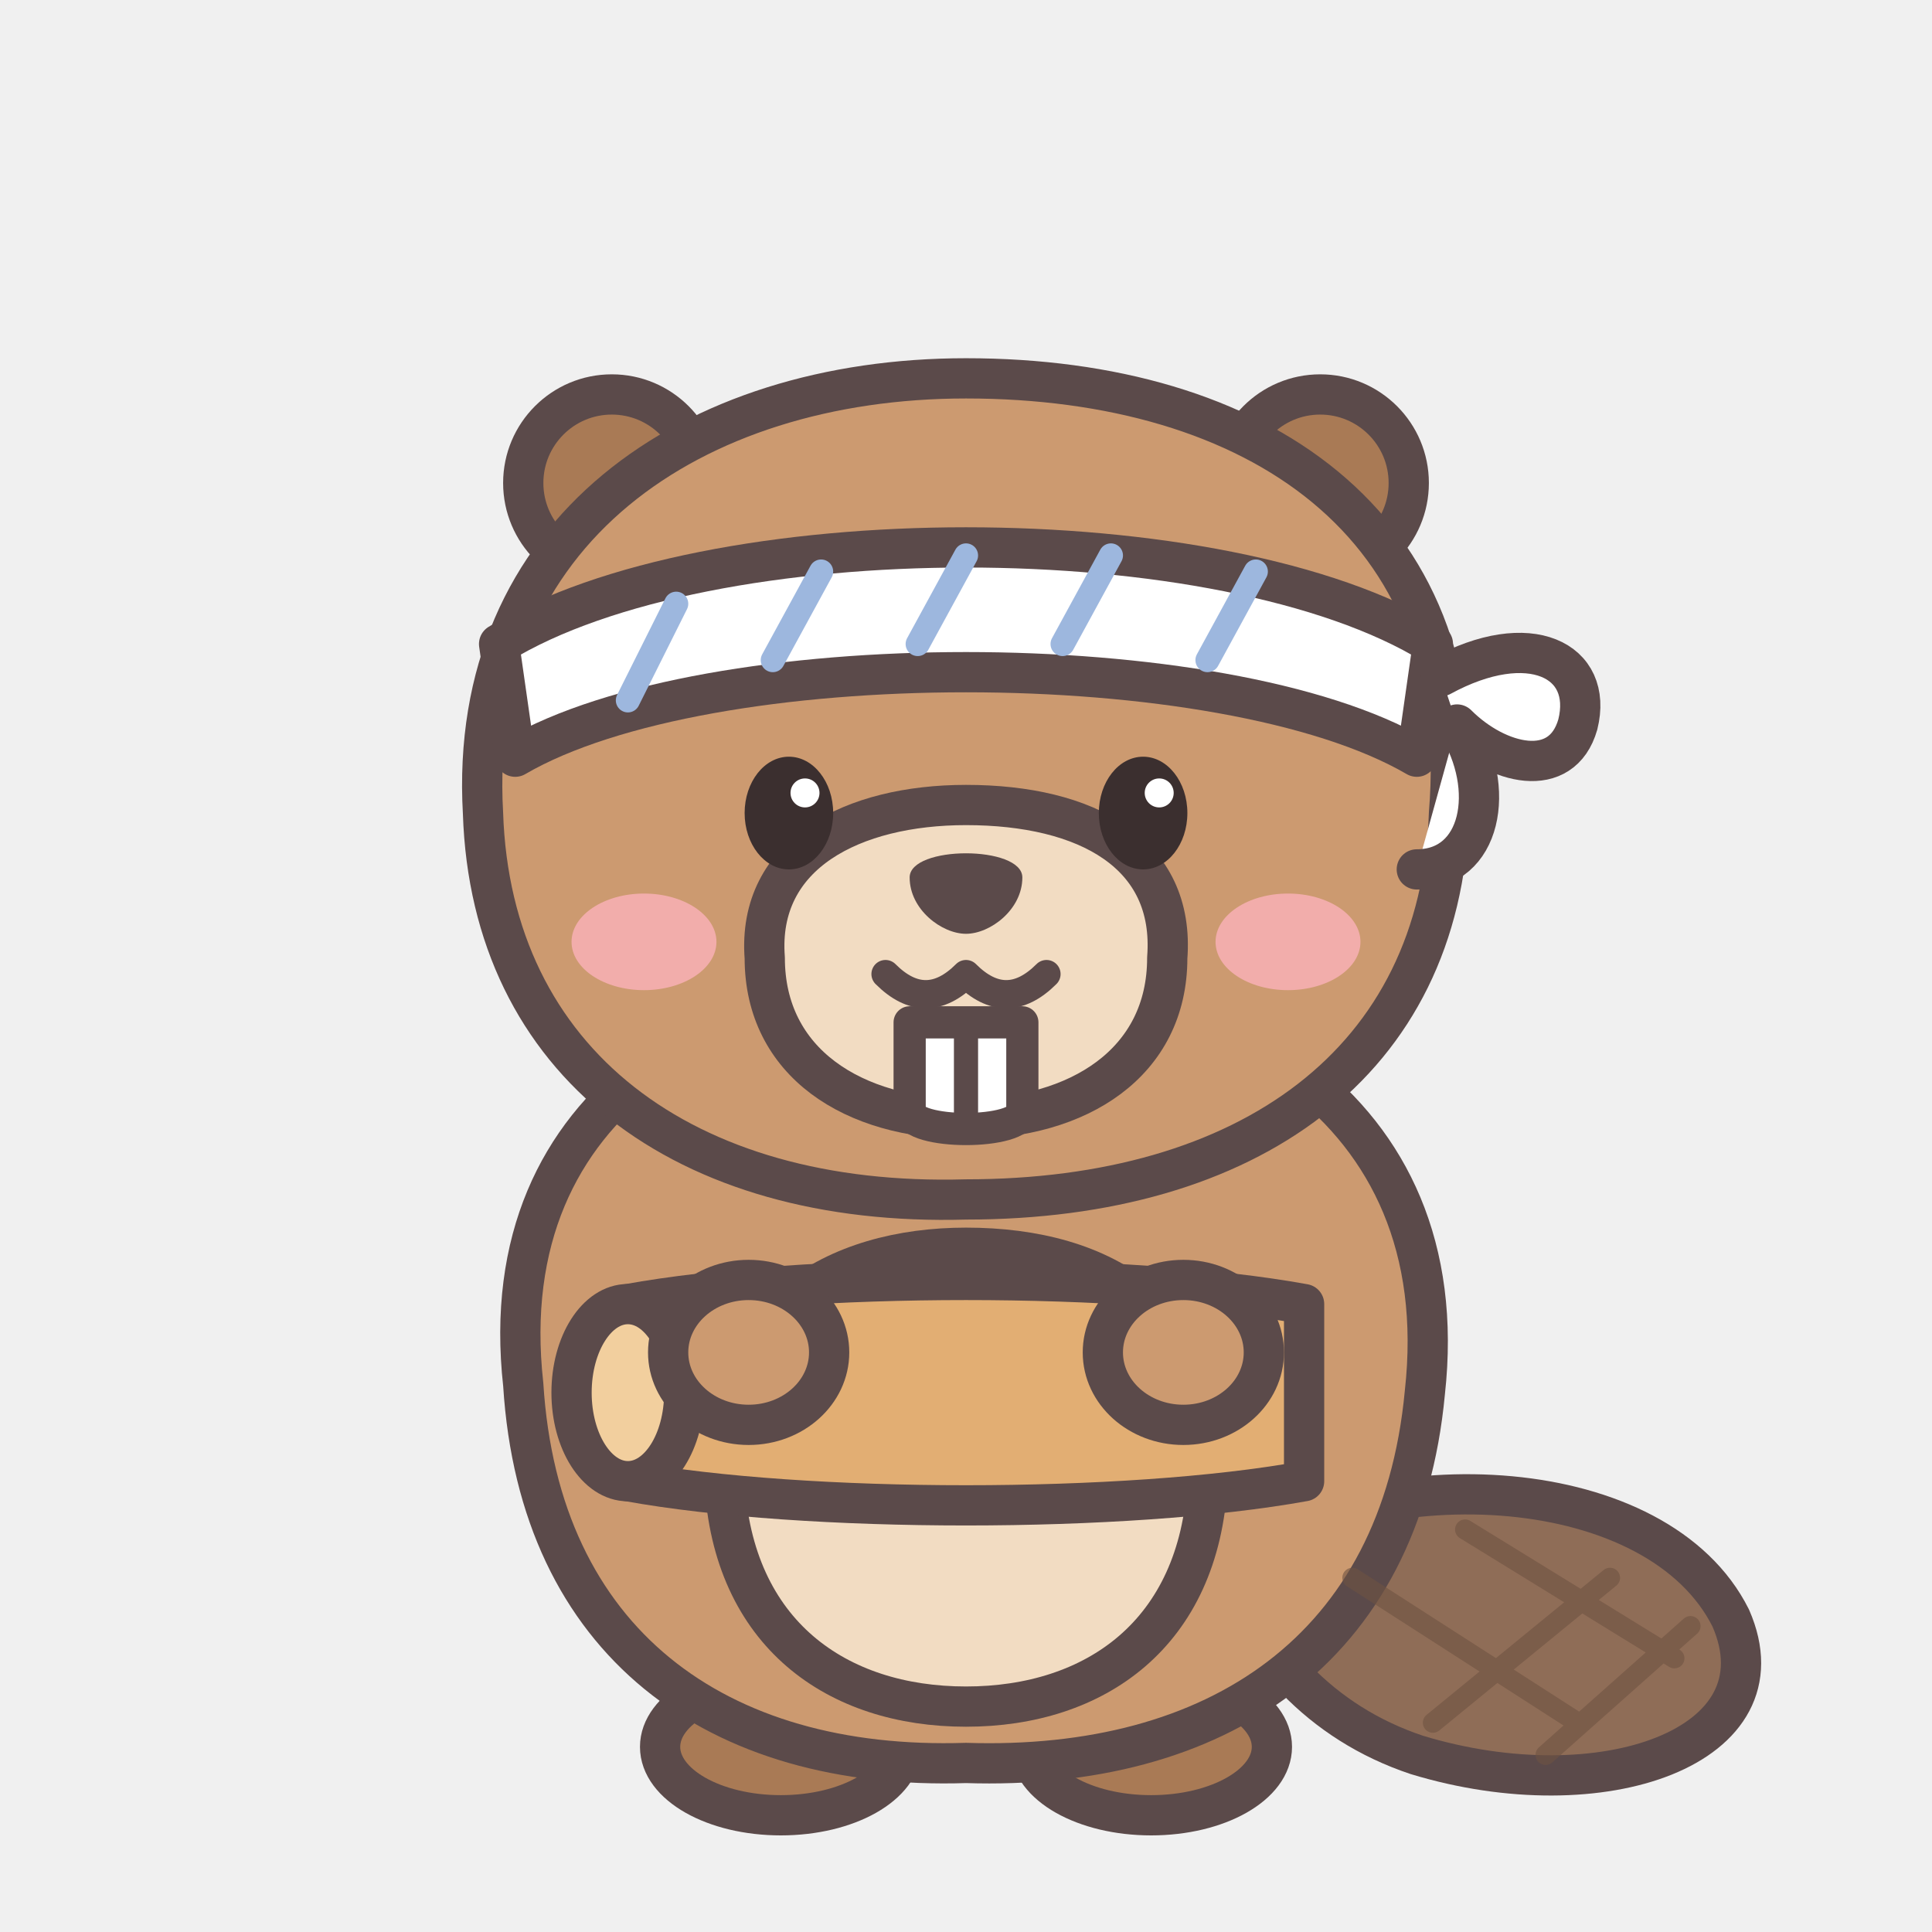
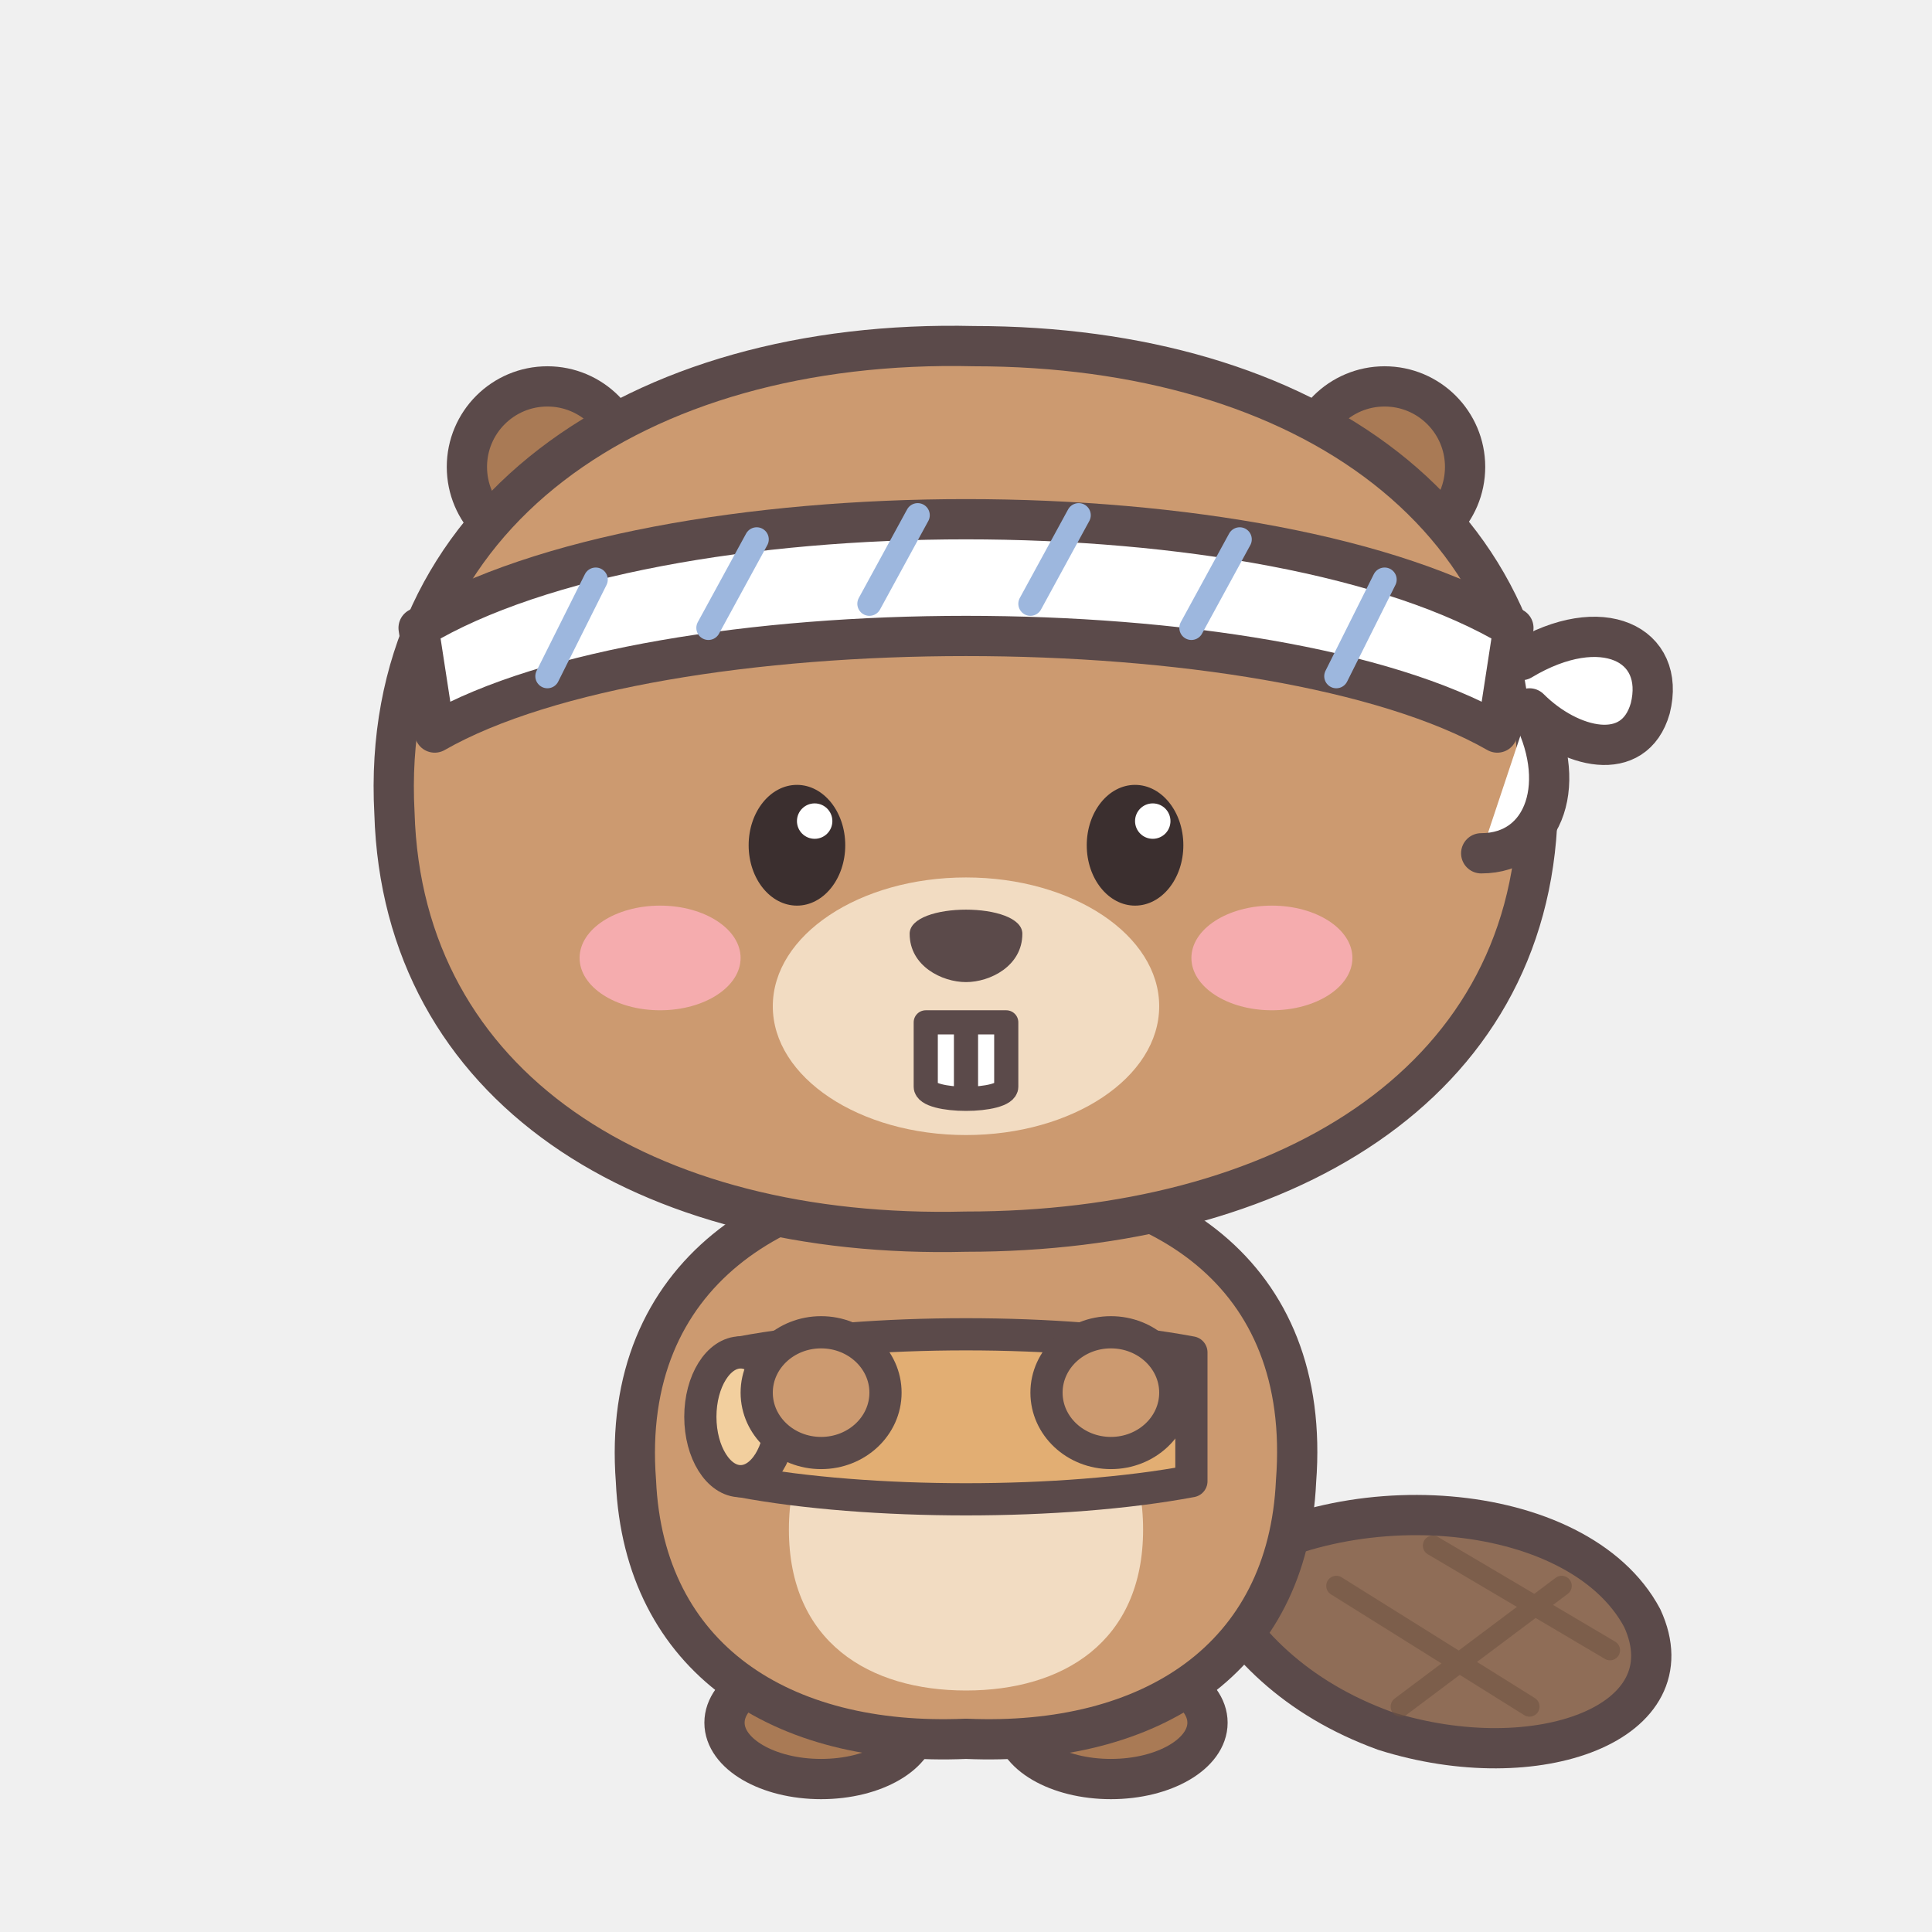
<svg xmlns="http://www.w3.org/2000/svg" viewBox="0 0 240 240">
  <g stroke="#5B4A4A" stroke-width="5" stroke-linecap="round" stroke-linejoin="round">
-     <path d="M152 194 C172 181 206 183 215 201 C222 217 199 225 176 218 C164 214 156 205 152 194 Z" fill="#8F6D57" />
-     <ellipse cx="97" cy="217" rx="15" ry="8.5" fill="#A97A55" />
-     <ellipse cx="143" cy="217" rx="15" ry="8.5" fill="#A97A55" />
-     <path d="M65 172 C61 136 91 121 120 122 C151 121 181 137 177 173 C174 205 151 220 120 219 C89 220 67 204 65 172 Z" fill="#CC9A70" />
-     <path d="M90 184 C89 163 104 155 120 155 C137 155 151 163 150 184 C149 203 136 212 120 212 C104 212 91 203 90 184 Z" fill="#F2DCC2" />
-     <path d="M78 162 C100 158 140 158 162 162 L162 184 C140 188 100 188 78 184 Z" fill="#E2AE73" />
-     <ellipse cx="78" cy="173" rx="7" ry="11" fill="#F2CF9E" />
-     <ellipse cx="93" cy="168" rx="10" ry="9" fill="#CC9A70" />
-     <ellipse cx="147" cy="168" rx="10" ry="9" fill="#CC9A70" />
-     <circle cx="76" cy="60" r="11" fill="#A97A55" />
-     <circle cx="164" cy="60" r="11" fill="#A97A55" />
-     <path d="M60 101 C58 66 86 47 120 47 C156 47 183 65 180 101 C179 132 155 149 120 149 C85 150 61 132 60 101 Z" fill="#CC9A70" />
-     <path d="M95 119 C94 106 106 100 120 100 C135 100 146 106 145 119 C145 132 134 139 120 139 C106 139 95 132 95 119 Z" fill="#F2DCC2" />
-     <path d="M113 127 L127 127 L127 138 C127 141 113 141 113 138 Z" fill="#FFFFFF" stroke-width="4" />
-     <path d="M120 128 L120 139" fill="none" stroke-width="3" />
-     <path d="M62 80 C88 64 152 64 178 80 L176 94 C152 80 88 80 64 94 Z" fill="#FFFFFF" />
-     <path d="M179 84 C190 78 198 82 196 90 C194 97 186 95 181 90 M181 90 C186 98 184 108 176 108" fill="#FFFFFF" />
+     <path d="M150 196 C166 184 196 186 204 201 C210 214 191 221 172 215 C161 211 154 204 150 196 Z" fill="#8F6D57" />
+     <ellipse cx="102" cy="214" rx="12" ry="7" fill="#A97A55" />
+     <ellipse cx="138" cy="214" rx="12" ry="7" fill="#A97A55" />
+     <path d="M79 184 C77 158 97 146 120 146 C144 146 163 158 161 184 C160 206 143 217 120 216 C97 217 80 206 79 184 Z" fill="#CC9A70" />
+     <path d="M98 190 C98 176 108 170 120 170 C132 170 142 176 142 190 C142 204 132 210 120 210 C108 210 98 204 98 190 Z" fill="#F2DCC2" stroke="none" />
+     <path d="M92 168 C108 165 132 165 148 168 L148 184 C132 187 108 187 92 184 Z" fill="#E2AE73" stroke-width="4" />
+     <ellipse cx="92" cy="176" rx="5" ry="8" fill="#F2CF9E" stroke-width="4" />
+     <ellipse cx="102" cy="173" rx="8" ry="7.5" fill="#CC9A70" stroke-width="4" />
+     <ellipse cx="138" cy="173" rx="8" ry="7.5" fill="#CC9A70" stroke-width="4" />
+     <circle cx="68" cy="58" r="10" fill="#A97A55" />
+     <circle cx="172" cy="58" r="10" fill="#A97A55" />
+     <path d="M49 101 C47 64 79 42 121 43 C162 43 193 64 191 101 C190 135 159 153 120 153 C80 154 50 135 49 101 Z" fill="#CC9A70" />
+     <path d="M52 78 C82 60 158 60 188 78 L186 91 C158 75 82 75 54 91 Z" fill="#FFFFFF" />
+     <path d="M189 82 C199 76 207 80 205 88 C203 95 195 93 190 88 M190 88 C195 97 192 106 184 106" fill="#FFFFFF" />
  </g>
  <g fill="none" stroke="#9DB7DE" stroke-width="3" stroke-linecap="round">
-     <path d="M78 87 L84 75 M96 82 L102 71 M114 80 L120 69 M132 80 L138 69 M150 82 L156 71" />
+     <path d="M68 84 L74 72 M88 78 L94 67 M108 75 L114 64 M128 75 L134 64 M148 78 L154 67 M166 84 L172 72" />
  </g>
-   <g fill="none" stroke="#6E5241" stroke-width="2.5" stroke-linecap="round" opacity="0.6">
-     <path d="M168 196 L196 214 M182 190 L208 206 M178 214 L200 196 M192 218 L210 202" />
+   <g fill="none" stroke="#6E5241" stroke-width="2.5" stroke-linecap="round" opacity="0.55">
+     <path d="M166 197 L190 212 M178 192 L200 205 M174 212 L194 197" />
  </g>
+   <ellipse cx="120" cy="125" rx="24" ry="16" fill="#F2DCC2" />
  <g stroke="none">
-     <ellipse cx="80" cy="117" rx="9" ry="6" fill="#FFB3BF" opacity="0.75" />
-     <ellipse cx="160" cy="117" rx="9" ry="6" fill="#FFB3BF" opacity="0.75" />
-     <ellipse cx="98" cy="101" rx="5.5" ry="7" fill="#3B2F2F" />
-     <ellipse cx="142" cy="101" rx="5.5" ry="7" fill="#3B2F2F" />
-     <circle cx="100" cy="98.5" r="1.8" fill="#FFFFFF" />
-     <circle cx="144" cy="98.5" r="1.8" fill="#FFFFFF" />
-     <path d="M113 109 C113 105 127 105 127 109 C127 113 123 116 120 116 C117 116 113 113 113 109 Z" fill="#5B4A4A" />
+     <ellipse cx="82" cy="119" rx="10" ry="6.5" fill="#FFB0BE" opacity="0.8" />
+     <ellipse cx="158" cy="119" rx="10" ry="6.5" fill="#FFB0BE" opacity="0.8" />
+     <ellipse cx="99" cy="105" rx="6" ry="7.5" fill="#3B2F2F" />
+     <ellipse cx="141" cy="105" rx="6" ry="7.5" fill="#3B2F2F" />
+     <circle cx="101.2" cy="102" r="2.2" fill="#FFFFFF" />
+     <circle cx="143.2" cy="102" r="2.2" fill="#FFFFFF" />
+     <path d="M113 116 C113 112 127 112 127 116 C127 120 123 122 120 122 C117 122 113 120 113 116 Z" fill="#5B4A4A" />
  </g>
-   <path d="M110 121 Q115 126 120 121 Q125 126 130 121" fill="none" stroke="#5B4A4A" stroke-width="3.5" stroke-linecap="round" stroke-linejoin="round" />
+   <path d="M115 127 L125 127 L125 135 C125 137 115 137 115 135 Z M120 127 L120 136" fill="#FFFFFF" stroke="#5B4A4A" stroke-width="3" stroke-linejoin="round" />
</svg>
